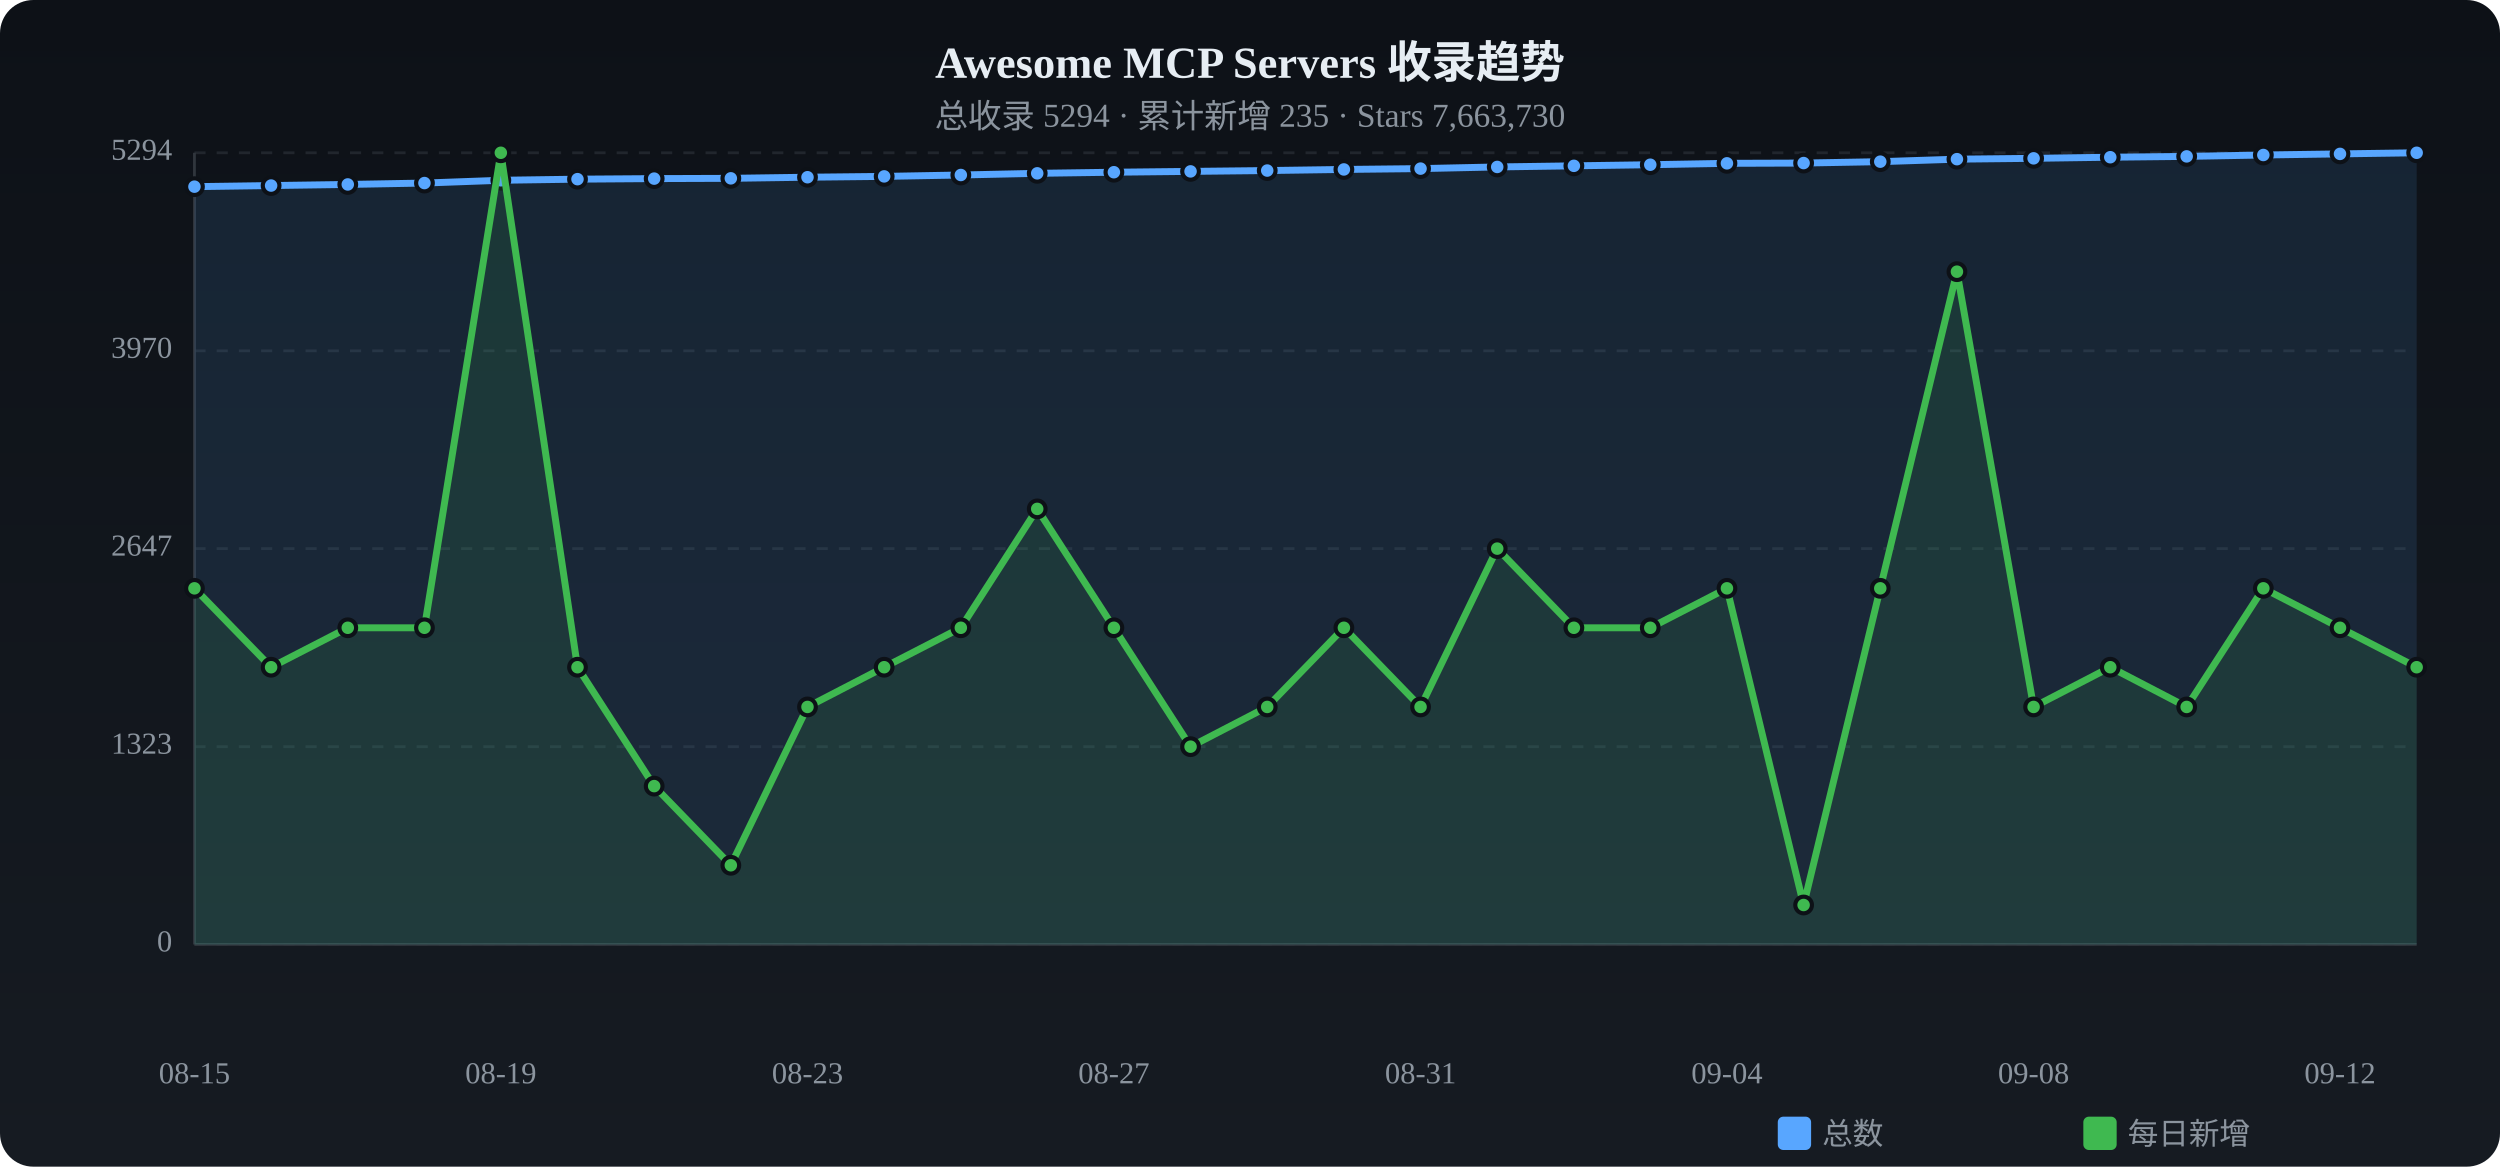
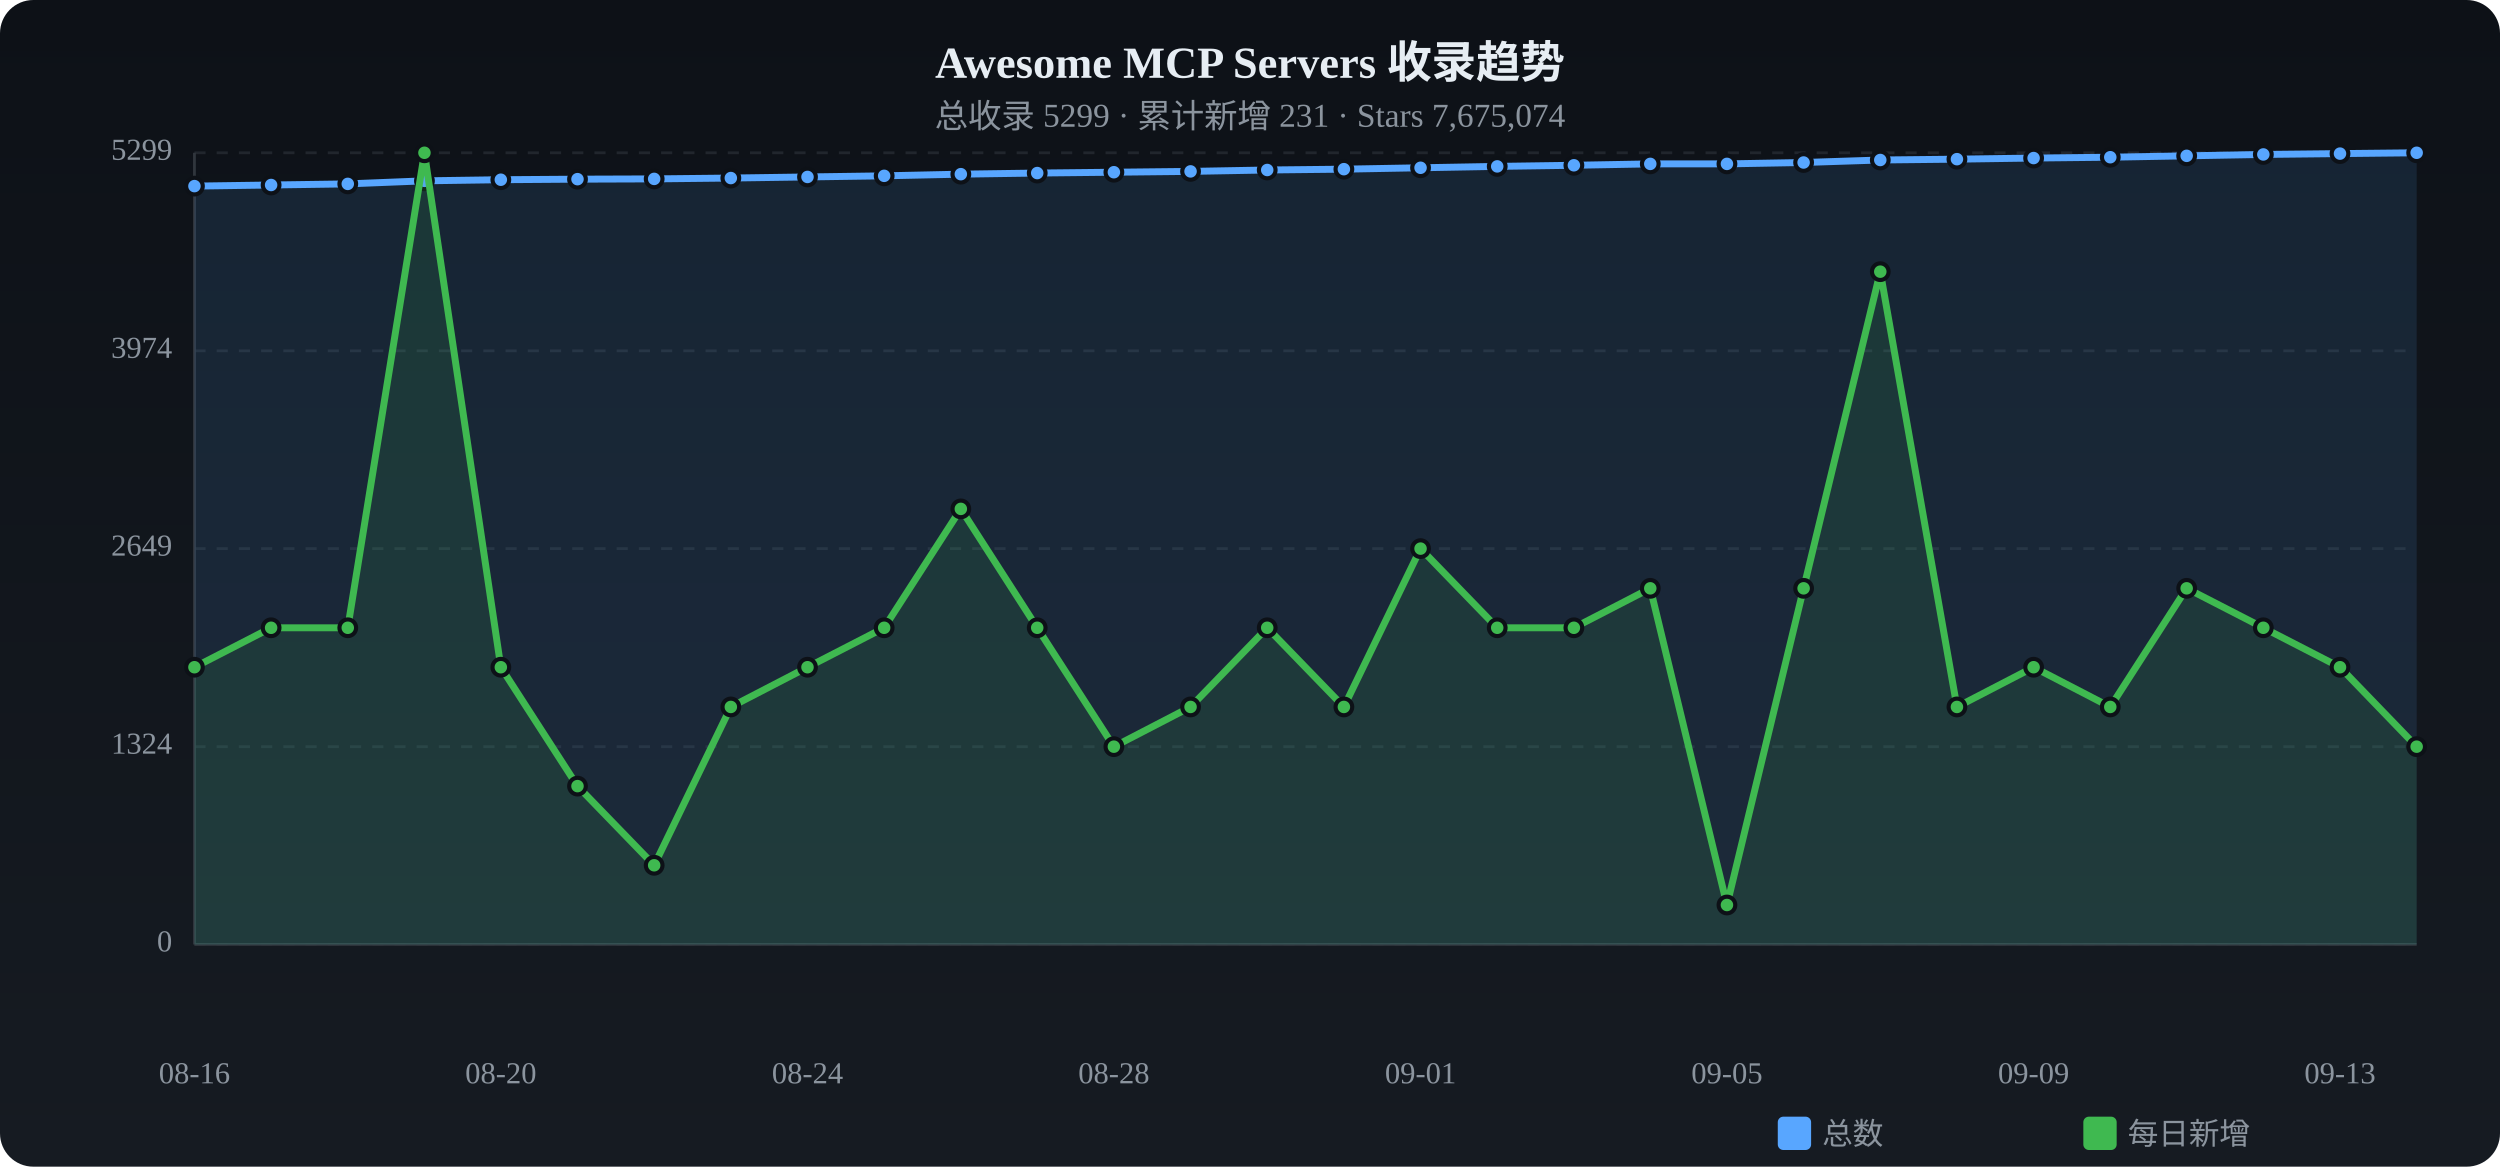
<svg xmlns="http://www.w3.org/2000/svg" viewBox="0 0 900 420" width="900" height="420">
  <defs>
    <linearGradient id="tbg" x1="0%" y1="0%" x2="0%" y2="100%">
      <stop offset="0%" stop-color="#0d1117" />
      <stop offset="100%" stop-color="#161b22" />
    </linearGradient>
  </defs>
  <rect width="900" height="420" rx="12" fill="url(#tbg)" />
  <text x="450.0" y="28" text-anchor="middle" fill="#e6edf3" font-size="16" font-weight="bold">Awesome MCP Servers 收录趋势</text>
-   <text x="450.0" y="46" text-anchor="middle" fill="#8b949e" font-size="12">总收录 5294 · 累计新增 235 · Stars 7,663,730</text>
+   <text x="450.0" y="46" text-anchor="middle" fill="#8b949e" font-size="12">总收录 5299 · 累计新增 231 · Stars 7,675,074</text>
  <text x="62" y="340.0" text-anchor="end" fill="#8b949e" font-size="11" dominant-baseline="middle">0</text>
  <line x1="70" y1="340.0" x2="870" y2="340.0" stroke="#21262d" stroke-dasharray="4 4" />
-   <text x="62" y="268.8" text-anchor="end" fill="#8b949e" font-size="11" dominant-baseline="middle">1323</text>
+   <text x="62" y="268.8" text-anchor="end" fill="#8b949e" font-size="11" dominant-baseline="middle">1324</text>
  <line x1="70" y1="268.8" x2="870" y2="268.8" stroke="#21262d" stroke-dasharray="4 4" />
-   <text x="62" y="197.5" text-anchor="end" fill="#8b949e" font-size="11" dominant-baseline="middle">2647</text>
+   <text x="62" y="197.5" text-anchor="end" fill="#8b949e" font-size="11" dominant-baseline="middle">2649</text>
  <line x1="70" y1="197.5" x2="870" y2="197.5" stroke="#21262d" stroke-dasharray="4 4" />
-   <text x="62" y="126.3" text-anchor="end" fill="#8b949e" font-size="11" dominant-baseline="middle">3970</text>
+   <text x="62" y="126.3" text-anchor="end" fill="#8b949e" font-size="11" dominant-baseline="middle">3974</text>
  <line x1="70" y1="126.3" x2="870" y2="126.3" stroke="#21262d" stroke-dasharray="4 4" />
-   <text x="62" y="55.0" text-anchor="end" fill="#8b949e" font-size="11" dominant-baseline="middle">5294</text>
+   <text x="62" y="55.0" text-anchor="end" fill="#8b949e" font-size="11" dominant-baseline="middle">5299</text>
  <line x1="70" y1="55.0" x2="870" y2="55.0" stroke="#21262d" stroke-dasharray="4 4" />
  <line x1="70" y1="55" x2="70" y2="340" stroke="#30363d" />
  <line x1="70" y1="340" x2="870" y2="340" stroke="#30363d" />
-   <path d="M70.0,67.2 L97.6,66.8 L125.2,66.4 L152.8,65.9 L180.3,64.9 L207.9,64.5 L235.5,64.3 L263.1,64.2 L290.7,63.8 L318.3,63.5 L345.9,63.0 L373.4,62.4 L401.0,62.0 L428.6,61.7 L456.2,61.4 L483.8,61.0 L511.4,60.7 L539.0,60.1 L566.6,59.7 L594.1,59.3 L621.7,58.8 L649.3,58.7 L676.9,58.2 L704.5,57.3 L732.1,57.0 L759.7,56.6 L787.2,56.3 L814.8,55.8 L842.4,55.4 L870.0,55.0 L870.0,340 L70.0,340 Z" fill="#58a6ff" opacity="0.12" />
-   <polyline points="70.0,67.2 97.6,66.8 125.2,66.4 152.8,65.9 180.3,64.9 207.9,64.5 235.5,64.3 263.1,64.2 290.7,63.8 318.3,63.5 345.9,63.0 373.4,62.4 401.0,62.0 428.6,61.7 456.2,61.4 483.8,61.0 511.4,60.7 539.0,60.1 566.6,59.7 594.1,59.3 621.7,58.8 649.3,58.7 676.9,58.2 704.5,57.3 732.1,57.0 759.7,56.6 787.2,56.3 814.8,55.8 842.4,55.4 870.0,55.0" fill="none" stroke="#58a6ff" stroke-width="2.5" stroke-linecap="round" stroke-linejoin="round" />
-   <circle cx="70.0" cy="67.2" r="3" fill="#58a6ff" stroke="#0d1117" stroke-width="1.5" />
-   <circle cx="97.6" cy="66.8" r="3" fill="#58a6ff" stroke="#0d1117" stroke-width="1.5" />
-   <circle cx="125.2" cy="66.4" r="3" fill="#58a6ff" stroke="#0d1117" stroke-width="1.5" />
-   <circle cx="152.8" cy="65.9" r="3" fill="#58a6ff" stroke="#0d1117" stroke-width="1.5" />
-   <circle cx="180.3" cy="64.9" r="3" fill="#58a6ff" stroke="#0d1117" stroke-width="1.5" />
+   <path d="M70.0,67.0 L97.6,66.6 L125.2,66.2 L152.8,65.1 L180.3,64.7 L207.9,64.5 L235.5,64.4 L263.1,64.1 L290.7,63.7 L318.3,63.3 L345.9,62.7 L373.4,62.3 L401.0,62.0 L428.6,61.7 L456.2,61.2 L483.8,60.9 L511.4,60.4 L539.0,59.9 L566.6,59.5 L594.1,59.0 L621.7,59.0 L649.3,58.5 L676.9,57.6 L704.5,57.3 L732.1,56.9 L759.7,56.6 L787.2,56.1 L814.8,55.6 L842.4,55.3 L870.0,55.0 L870.0,340 L70.0,340 Z" fill="#58a6ff" opacity="0.12" />
+   <polyline points="70.0,67.0 97.6,66.6 125.2,66.2 152.8,65.1 180.3,64.7 207.9,64.5 235.5,64.4 263.1,64.1 290.7,63.7 318.3,63.3 345.9,62.7 373.4,62.3 401.0,62.0 428.6,61.7 456.2,61.2 483.8,60.9 511.4,60.4 539.0,59.9 566.6,59.5 594.1,59.0 621.7,59.0 649.3,58.5 676.9,57.6 704.5,57.3 732.1,56.9 759.7,56.6 787.2,56.1 814.8,55.6 842.4,55.3 870.0,55.0" fill="none" stroke="#58a6ff" stroke-width="2.5" stroke-linecap="round" stroke-linejoin="round" />
+   <circle cx="70.0" cy="67.0" r="3" fill="#58a6ff" stroke="#0d1117" stroke-width="1.5" />
+   <circle cx="97.6" cy="66.6" r="3" fill="#58a6ff" stroke="#0d1117" stroke-width="1.5" />
+   <circle cx="125.2" cy="66.2" r="3" fill="#58a6ff" stroke="#0d1117" stroke-width="1.5" />
+   <circle cx="152.8" cy="65.1" r="3" fill="#58a6ff" stroke="#0d1117" stroke-width="1.5" />
+   <circle cx="180.3" cy="64.7" r="3" fill="#58a6ff" stroke="#0d1117" stroke-width="1.5" />
  <circle cx="207.9" cy="64.5" r="3" fill="#58a6ff" stroke="#0d1117" stroke-width="1.5" />
-   <circle cx="235.5" cy="64.3" r="3" fill="#58a6ff" stroke="#0d1117" stroke-width="1.5" />
-   <circle cx="263.1" cy="64.2" r="3" fill="#58a6ff" stroke="#0d1117" stroke-width="1.5" />
-   <circle cx="290.7" cy="63.8" r="3" fill="#58a6ff" stroke="#0d1117" stroke-width="1.5" />
-   <circle cx="318.3" cy="63.5" r="3" fill="#58a6ff" stroke="#0d1117" stroke-width="1.5" />
-   <circle cx="345.9" cy="63.0" r="3" fill="#58a6ff" stroke="#0d1117" stroke-width="1.5" />
-   <circle cx="373.4" cy="62.4" r="3" fill="#58a6ff" stroke="#0d1117" stroke-width="1.5" />
+   <circle cx="235.5" cy="64.4" r="3" fill="#58a6ff" stroke="#0d1117" stroke-width="1.5" />
+   <circle cx="263.1" cy="64.1" r="3" fill="#58a6ff" stroke="#0d1117" stroke-width="1.5" />
+   <circle cx="290.7" cy="63.7" r="3" fill="#58a6ff" stroke="#0d1117" stroke-width="1.5" />
+   <circle cx="318.3" cy="63.3" r="3" fill="#58a6ff" stroke="#0d1117" stroke-width="1.5" />
+   <circle cx="345.9" cy="62.7" r="3" fill="#58a6ff" stroke="#0d1117" stroke-width="1.5" />
+   <circle cx="373.4" cy="62.3" r="3" fill="#58a6ff" stroke="#0d1117" stroke-width="1.5" />
  <circle cx="401.0" cy="62.0" r="3" fill="#58a6ff" stroke="#0d1117" stroke-width="1.5" />
  <circle cx="428.6" cy="61.7" r="3" fill="#58a6ff" stroke="#0d1117" stroke-width="1.5" />
-   <circle cx="456.2" cy="61.4" r="3" fill="#58a6ff" stroke="#0d1117" stroke-width="1.5" />
-   <circle cx="483.8" cy="61.0" r="3" fill="#58a6ff" stroke="#0d1117" stroke-width="1.5" />
-   <circle cx="511.4" cy="60.7" r="3" fill="#58a6ff" stroke="#0d1117" stroke-width="1.5" />
-   <circle cx="539.0" cy="60.1" r="3" fill="#58a6ff" stroke="#0d1117" stroke-width="1.5" />
-   <circle cx="566.6" cy="59.7" r="3" fill="#58a6ff" stroke="#0d1117" stroke-width="1.5" />
-   <circle cx="594.1" cy="59.3" r="3" fill="#58a6ff" stroke="#0d1117" stroke-width="1.5" />
-   <circle cx="621.7" cy="58.8" r="3" fill="#58a6ff" stroke="#0d1117" stroke-width="1.5" />
-   <circle cx="649.3" cy="58.7" r="3" fill="#58a6ff" stroke="#0d1117" stroke-width="1.5" />
-   <circle cx="676.9" cy="58.2" r="3" fill="#58a6ff" stroke="#0d1117" stroke-width="1.5" />
+   <circle cx="456.2" cy="61.2" r="3" fill="#58a6ff" stroke="#0d1117" stroke-width="1.5" />
+   <circle cx="483.8" cy="60.9" r="3" fill="#58a6ff" stroke="#0d1117" stroke-width="1.5" />
+   <circle cx="511.4" cy="60.4" r="3" fill="#58a6ff" stroke="#0d1117" stroke-width="1.5" />
+   <circle cx="539.0" cy="59.9" r="3" fill="#58a6ff" stroke="#0d1117" stroke-width="1.5" />
+   <circle cx="566.6" cy="59.5" r="3" fill="#58a6ff" stroke="#0d1117" stroke-width="1.5" />
+   <circle cx="594.1" cy="59.0" r="3" fill="#58a6ff" stroke="#0d1117" stroke-width="1.5" />
+   <circle cx="621.7" cy="59.0" r="3" fill="#58a6ff" stroke="#0d1117" stroke-width="1.5" />
+   <circle cx="649.3" cy="58.5" r="3" fill="#58a6ff" stroke="#0d1117" stroke-width="1.5" />
+   <circle cx="676.9" cy="57.6" r="3" fill="#58a6ff" stroke="#0d1117" stroke-width="1.5" />
  <circle cx="704.5" cy="57.3" r="3" fill="#58a6ff" stroke="#0d1117" stroke-width="1.5" />
-   <circle cx="732.1" cy="57.0" r="3" fill="#58a6ff" stroke="#0d1117" stroke-width="1.5" />
+   <circle cx="732.1" cy="56.9" r="3" fill="#58a6ff" stroke="#0d1117" stroke-width="1.5" />
  <circle cx="759.7" cy="56.6" r="3" fill="#58a6ff" stroke="#0d1117" stroke-width="1.5" />
-   <circle cx="787.2" cy="56.3" r="3" fill="#58a6ff" stroke="#0d1117" stroke-width="1.5" />
-   <circle cx="814.8" cy="55.8" r="3" fill="#58a6ff" stroke="#0d1117" stroke-width="1.5" />
-   <circle cx="842.4" cy="55.4" r="3" fill="#58a6ff" stroke="#0d1117" stroke-width="1.5" />
+   <circle cx="787.2" cy="56.1" r="3" fill="#58a6ff" stroke="#0d1117" stroke-width="1.5" />
+   <circle cx="814.8" cy="55.6" r="3" fill="#58a6ff" stroke="#0d1117" stroke-width="1.5" />
+   <circle cx="842.4" cy="55.3" r="3" fill="#58a6ff" stroke="#0d1117" stroke-width="1.5" />
  <circle cx="870.0" cy="55.0" r="3" fill="#58a6ff" stroke="#0d1117" stroke-width="1.5" />
-   <path d="M70.0,211.8 L97.6,240.2 L125.2,226.0 L152.8,226.0 L180.3,55.0 L207.9,240.2 L235.5,283.0 L263.1,311.5 L290.7,254.5 L318.3,240.2 L345.9,226.0 L373.4,183.2 L401.0,226.0 L428.6,268.8 L456.2,254.5 L483.8,226.0 L511.4,254.5 L539.0,197.5 L566.6,226.0 L594.1,226.0 L621.7,211.8 L649.3,325.8 L676.9,211.8 L704.5,97.8 L732.1,254.5 L759.7,240.2 L787.2,254.5 L814.8,211.8 L842.4,226.0 L870.0,240.2 L870.0,340 L70.0,340 Z" fill="#3fb950" opacity="0.12" />
-   <polyline points="70.0,211.8 97.6,240.2 125.2,226.0 152.8,226.0 180.3,55.0 207.9,240.2 235.5,283.0 263.1,311.5 290.7,254.5 318.3,240.2 345.9,226.0 373.4,183.2 401.0,226.0 428.6,268.8 456.2,254.5 483.8,226.0 511.4,254.5 539.0,197.5 566.6,226.0 594.1,226.0 621.7,211.8 649.3,325.8 676.9,211.8 704.5,97.8 732.1,254.5 759.7,240.2 787.2,254.5 814.8,211.8 842.4,226.0 870.0,240.2" fill="none" stroke="#3fb950" stroke-width="2.5" stroke-linecap="round" stroke-linejoin="round" />
-   <circle cx="70.0" cy="211.8" r="3" fill="#3fb950" stroke="#0d1117" stroke-width="1.5" />
-   <circle cx="97.6" cy="240.2" r="3" fill="#3fb950" stroke="#0d1117" stroke-width="1.5" />
+   <path d="M70.0,240.2 L97.6,226.0 L125.2,226.0 L152.8,55.0 L180.3,240.2 L207.9,283.0 L235.5,311.5 L263.1,254.5 L290.7,240.2 L318.3,226.0 L345.9,183.2 L373.4,226.0 L401.0,268.8 L428.6,254.5 L456.2,226.0 L483.8,254.5 L511.4,197.5 L539.0,226.0 L566.6,226.0 L594.1,211.8 L621.7,325.8 L649.3,211.8 L676.9,97.8 L704.5,254.5 L732.1,240.2 L759.7,254.5 L787.2,211.8 L814.8,226.0 L842.4,240.2 L870.0,268.8 L870.0,340 L70.0,340 Z" fill="#3fb950" opacity="0.12" />
+   <polyline points="70.0,240.2 97.6,226.0 125.2,226.0 152.8,55.0 180.3,240.2 207.9,283.0 235.5,311.5 263.1,254.5 290.7,240.2 318.3,226.0 345.9,183.2 373.4,226.0 401.0,268.8 428.6,254.5 456.2,226.0 483.8,254.5 511.4,197.5 539.0,226.0 566.6,226.0 594.1,211.8 621.7,325.8 649.3,211.8 676.9,97.8 704.5,254.5 732.1,240.2 759.7,254.5 787.2,211.8 814.8,226.0 842.4,240.2 870.0,268.8" fill="none" stroke="#3fb950" stroke-width="2.5" stroke-linecap="round" stroke-linejoin="round" />
+   <circle cx="70.0" cy="240.2" r="3" fill="#3fb950" stroke="#0d1117" stroke-width="1.5" />
+   <circle cx="97.6" cy="226.0" r="3" fill="#3fb950" stroke="#0d1117" stroke-width="1.5" />
  <circle cx="125.2" cy="226.0" r="3" fill="#3fb950" stroke="#0d1117" stroke-width="1.5" />
-   <circle cx="152.8" cy="226.0" r="3" fill="#3fb950" stroke="#0d1117" stroke-width="1.5" />
-   <circle cx="180.3" cy="55.0" r="3" fill="#3fb950" stroke="#0d1117" stroke-width="1.5" />
-   <circle cx="207.9" cy="240.2" r="3" fill="#3fb950" stroke="#0d1117" stroke-width="1.5" />
-   <circle cx="235.5" cy="283.0" r="3" fill="#3fb950" stroke="#0d1117" stroke-width="1.5" />
-   <circle cx="263.1" cy="311.5" r="3" fill="#3fb950" stroke="#0d1117" stroke-width="1.5" />
-   <circle cx="290.7" cy="254.5" r="3" fill="#3fb950" stroke="#0d1117" stroke-width="1.5" />
-   <circle cx="318.3" cy="240.2" r="3" fill="#3fb950" stroke="#0d1117" stroke-width="1.5" />
-   <circle cx="345.9" cy="226.0" r="3" fill="#3fb950" stroke="#0d1117" stroke-width="1.5" />
-   <circle cx="373.4" cy="183.2" r="3" fill="#3fb950" stroke="#0d1117" stroke-width="1.5" />
-   <circle cx="401.0" cy="226.0" r="3" fill="#3fb950" stroke="#0d1117" stroke-width="1.5" />
-   <circle cx="428.6" cy="268.8" r="3" fill="#3fb950" stroke="#0d1117" stroke-width="1.5" />
-   <circle cx="456.2" cy="254.5" r="3" fill="#3fb950" stroke="#0d1117" stroke-width="1.5" />
-   <circle cx="483.8" cy="226.0" r="3" fill="#3fb950" stroke="#0d1117" stroke-width="1.5" />
-   <circle cx="511.4" cy="254.5" r="3" fill="#3fb950" stroke="#0d1117" stroke-width="1.5" />
-   <circle cx="539.0" cy="197.5" r="3" fill="#3fb950" stroke="#0d1117" stroke-width="1.5" />
+   <circle cx="152.8" cy="55.0" r="3" fill="#3fb950" stroke="#0d1117" stroke-width="1.5" />
+   <circle cx="180.3" cy="240.2" r="3" fill="#3fb950" stroke="#0d1117" stroke-width="1.5" />
+   <circle cx="207.9" cy="283.0" r="3" fill="#3fb950" stroke="#0d1117" stroke-width="1.5" />
+   <circle cx="235.5" cy="311.5" r="3" fill="#3fb950" stroke="#0d1117" stroke-width="1.5" />
+   <circle cx="263.1" cy="254.5" r="3" fill="#3fb950" stroke="#0d1117" stroke-width="1.5" />
+   <circle cx="290.7" cy="240.2" r="3" fill="#3fb950" stroke="#0d1117" stroke-width="1.5" />
+   <circle cx="318.3" cy="226.0" r="3" fill="#3fb950" stroke="#0d1117" stroke-width="1.5" />
+   <circle cx="345.9" cy="183.2" r="3" fill="#3fb950" stroke="#0d1117" stroke-width="1.5" />
+   <circle cx="373.4" cy="226.0" r="3" fill="#3fb950" stroke="#0d1117" stroke-width="1.5" />
+   <circle cx="401.0" cy="268.8" r="3" fill="#3fb950" stroke="#0d1117" stroke-width="1.5" />
+   <circle cx="428.6" cy="254.5" r="3" fill="#3fb950" stroke="#0d1117" stroke-width="1.5" />
+   <circle cx="456.2" cy="226.0" r="3" fill="#3fb950" stroke="#0d1117" stroke-width="1.5" />
+   <circle cx="483.8" cy="254.5" r="3" fill="#3fb950" stroke="#0d1117" stroke-width="1.5" />
+   <circle cx="511.4" cy="197.5" r="3" fill="#3fb950" stroke="#0d1117" stroke-width="1.5" />
+   <circle cx="539.0" cy="226.0" r="3" fill="#3fb950" stroke="#0d1117" stroke-width="1.5" />
  <circle cx="566.6" cy="226.0" r="3" fill="#3fb950" stroke="#0d1117" stroke-width="1.5" />
-   <circle cx="594.1" cy="226.0" r="3" fill="#3fb950" stroke="#0d1117" stroke-width="1.5" />
-   <circle cx="621.7" cy="211.8" r="3" fill="#3fb950" stroke="#0d1117" stroke-width="1.5" />
-   <circle cx="649.3" cy="325.8" r="3" fill="#3fb950" stroke="#0d1117" stroke-width="1.5" />
-   <circle cx="676.9" cy="211.8" r="3" fill="#3fb950" stroke="#0d1117" stroke-width="1.5" />
-   <circle cx="704.5" cy="97.8" r="3" fill="#3fb950" stroke="#0d1117" stroke-width="1.5" />
-   <circle cx="732.1" cy="254.5" r="3" fill="#3fb950" stroke="#0d1117" stroke-width="1.5" />
-   <circle cx="759.7" cy="240.2" r="3" fill="#3fb950" stroke="#0d1117" stroke-width="1.5" />
-   <circle cx="787.2" cy="254.5" r="3" fill="#3fb950" stroke="#0d1117" stroke-width="1.5" />
-   <circle cx="814.8" cy="211.8" r="3" fill="#3fb950" stroke="#0d1117" stroke-width="1.5" />
-   <circle cx="842.4" cy="226.0" r="3" fill="#3fb950" stroke="#0d1117" stroke-width="1.5" />
-   <circle cx="870.0" cy="240.2" r="3" fill="#3fb950" stroke="#0d1117" stroke-width="1.5" />
-   <text x="70.0" y="390" text-anchor="middle" fill="#8b949e" font-size="11">08-15</text>
-   <text x="180.3" y="390" text-anchor="middle" fill="#8b949e" font-size="11">08-19</text>
-   <text x="290.7" y="390" text-anchor="middle" fill="#8b949e" font-size="11">08-23</text>
-   <text x="401.0" y="390" text-anchor="middle" fill="#8b949e" font-size="11">08-27</text>
-   <text x="511.4" y="390" text-anchor="middle" fill="#8b949e" font-size="11">08-31</text>
-   <text x="621.7" y="390" text-anchor="middle" fill="#8b949e" font-size="11">09-04</text>
-   <text x="732.1" y="390" text-anchor="middle" fill="#8b949e" font-size="11">09-08</text>
-   <text x="842.4" y="390" text-anchor="middle" fill="#8b949e" font-size="11">09-12</text>
+   <circle cx="594.1" cy="211.8" r="3" fill="#3fb950" stroke="#0d1117" stroke-width="1.5" />
+   <circle cx="621.7" cy="325.8" r="3" fill="#3fb950" stroke="#0d1117" stroke-width="1.5" />
+   <circle cx="649.3" cy="211.8" r="3" fill="#3fb950" stroke="#0d1117" stroke-width="1.5" />
+   <circle cx="676.9" cy="97.8" r="3" fill="#3fb950" stroke="#0d1117" stroke-width="1.5" />
+   <circle cx="704.5" cy="254.5" r="3" fill="#3fb950" stroke="#0d1117" stroke-width="1.5" />
+   <circle cx="732.1" cy="240.2" r="3" fill="#3fb950" stroke="#0d1117" stroke-width="1.5" />
+   <circle cx="759.7" cy="254.5" r="3" fill="#3fb950" stroke="#0d1117" stroke-width="1.5" />
+   <circle cx="787.2" cy="211.8" r="3" fill="#3fb950" stroke="#0d1117" stroke-width="1.5" />
+   <circle cx="814.8" cy="226.0" r="3" fill="#3fb950" stroke="#0d1117" stroke-width="1.5" />
+   <circle cx="842.4" cy="240.2" r="3" fill="#3fb950" stroke="#0d1117" stroke-width="1.5" />
+   <circle cx="870.0" cy="268.8" r="3" fill="#3fb950" stroke="#0d1117" stroke-width="1.5" />
+   <text x="70.0" y="390" text-anchor="middle" fill="#8b949e" font-size="11">08-16</text>
+   <text x="180.3" y="390" text-anchor="middle" fill="#8b949e" font-size="11">08-20</text>
+   <text x="290.7" y="390" text-anchor="middle" fill="#8b949e" font-size="11">08-24</text>
+   <text x="401.0" y="390" text-anchor="middle" fill="#8b949e" font-size="11">08-28</text>
+   <text x="511.4" y="390" text-anchor="middle" fill="#8b949e" font-size="11">09-01</text>
+   <text x="621.7" y="390" text-anchor="middle" fill="#8b949e" font-size="11">09-05</text>
+   <text x="732.1" y="390" text-anchor="middle" fill="#8b949e" font-size="11">09-09</text>
+   <text x="842.4" y="390" text-anchor="middle" fill="#8b949e" font-size="11">09-13</text>
  <rect x="640" y="402" width="12" height="12" rx="2" fill="#58a6ff" />
  <text x="656" y="412" fill="#8b949e" font-size="11">总数</text>
  <rect x="750" y="402" width="12" height="12" rx="2" fill="#3fb950" />
  <text x="766" y="412" fill="#8b949e" font-size="11">每日新增</text>
</svg>
